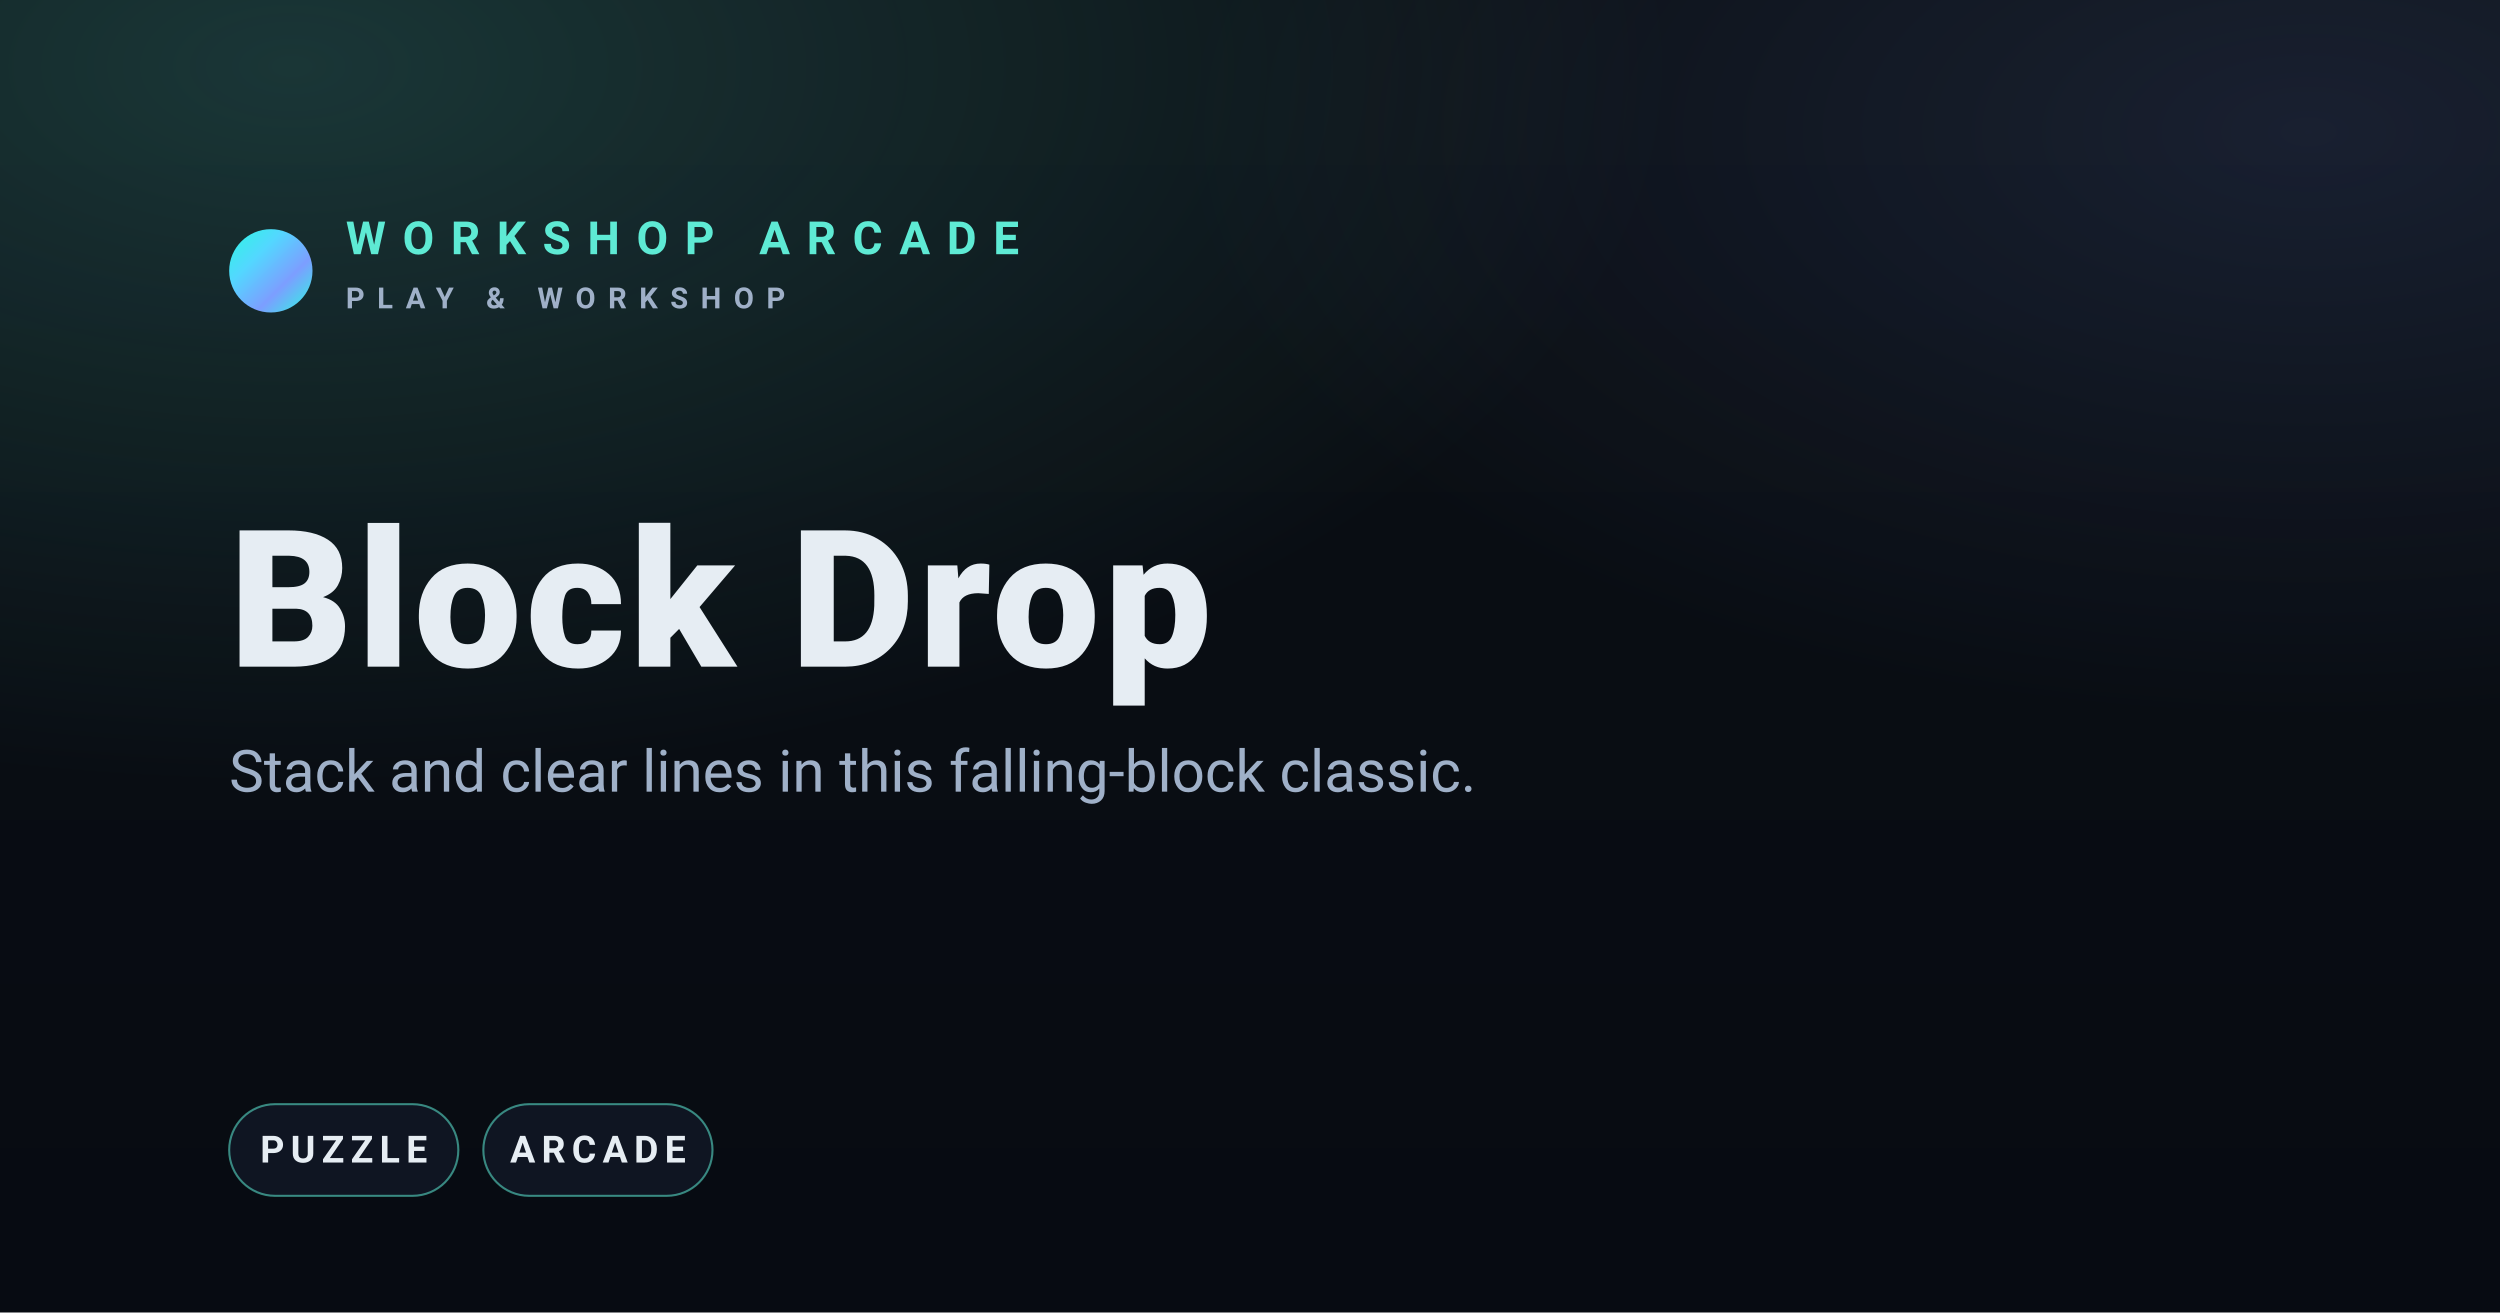
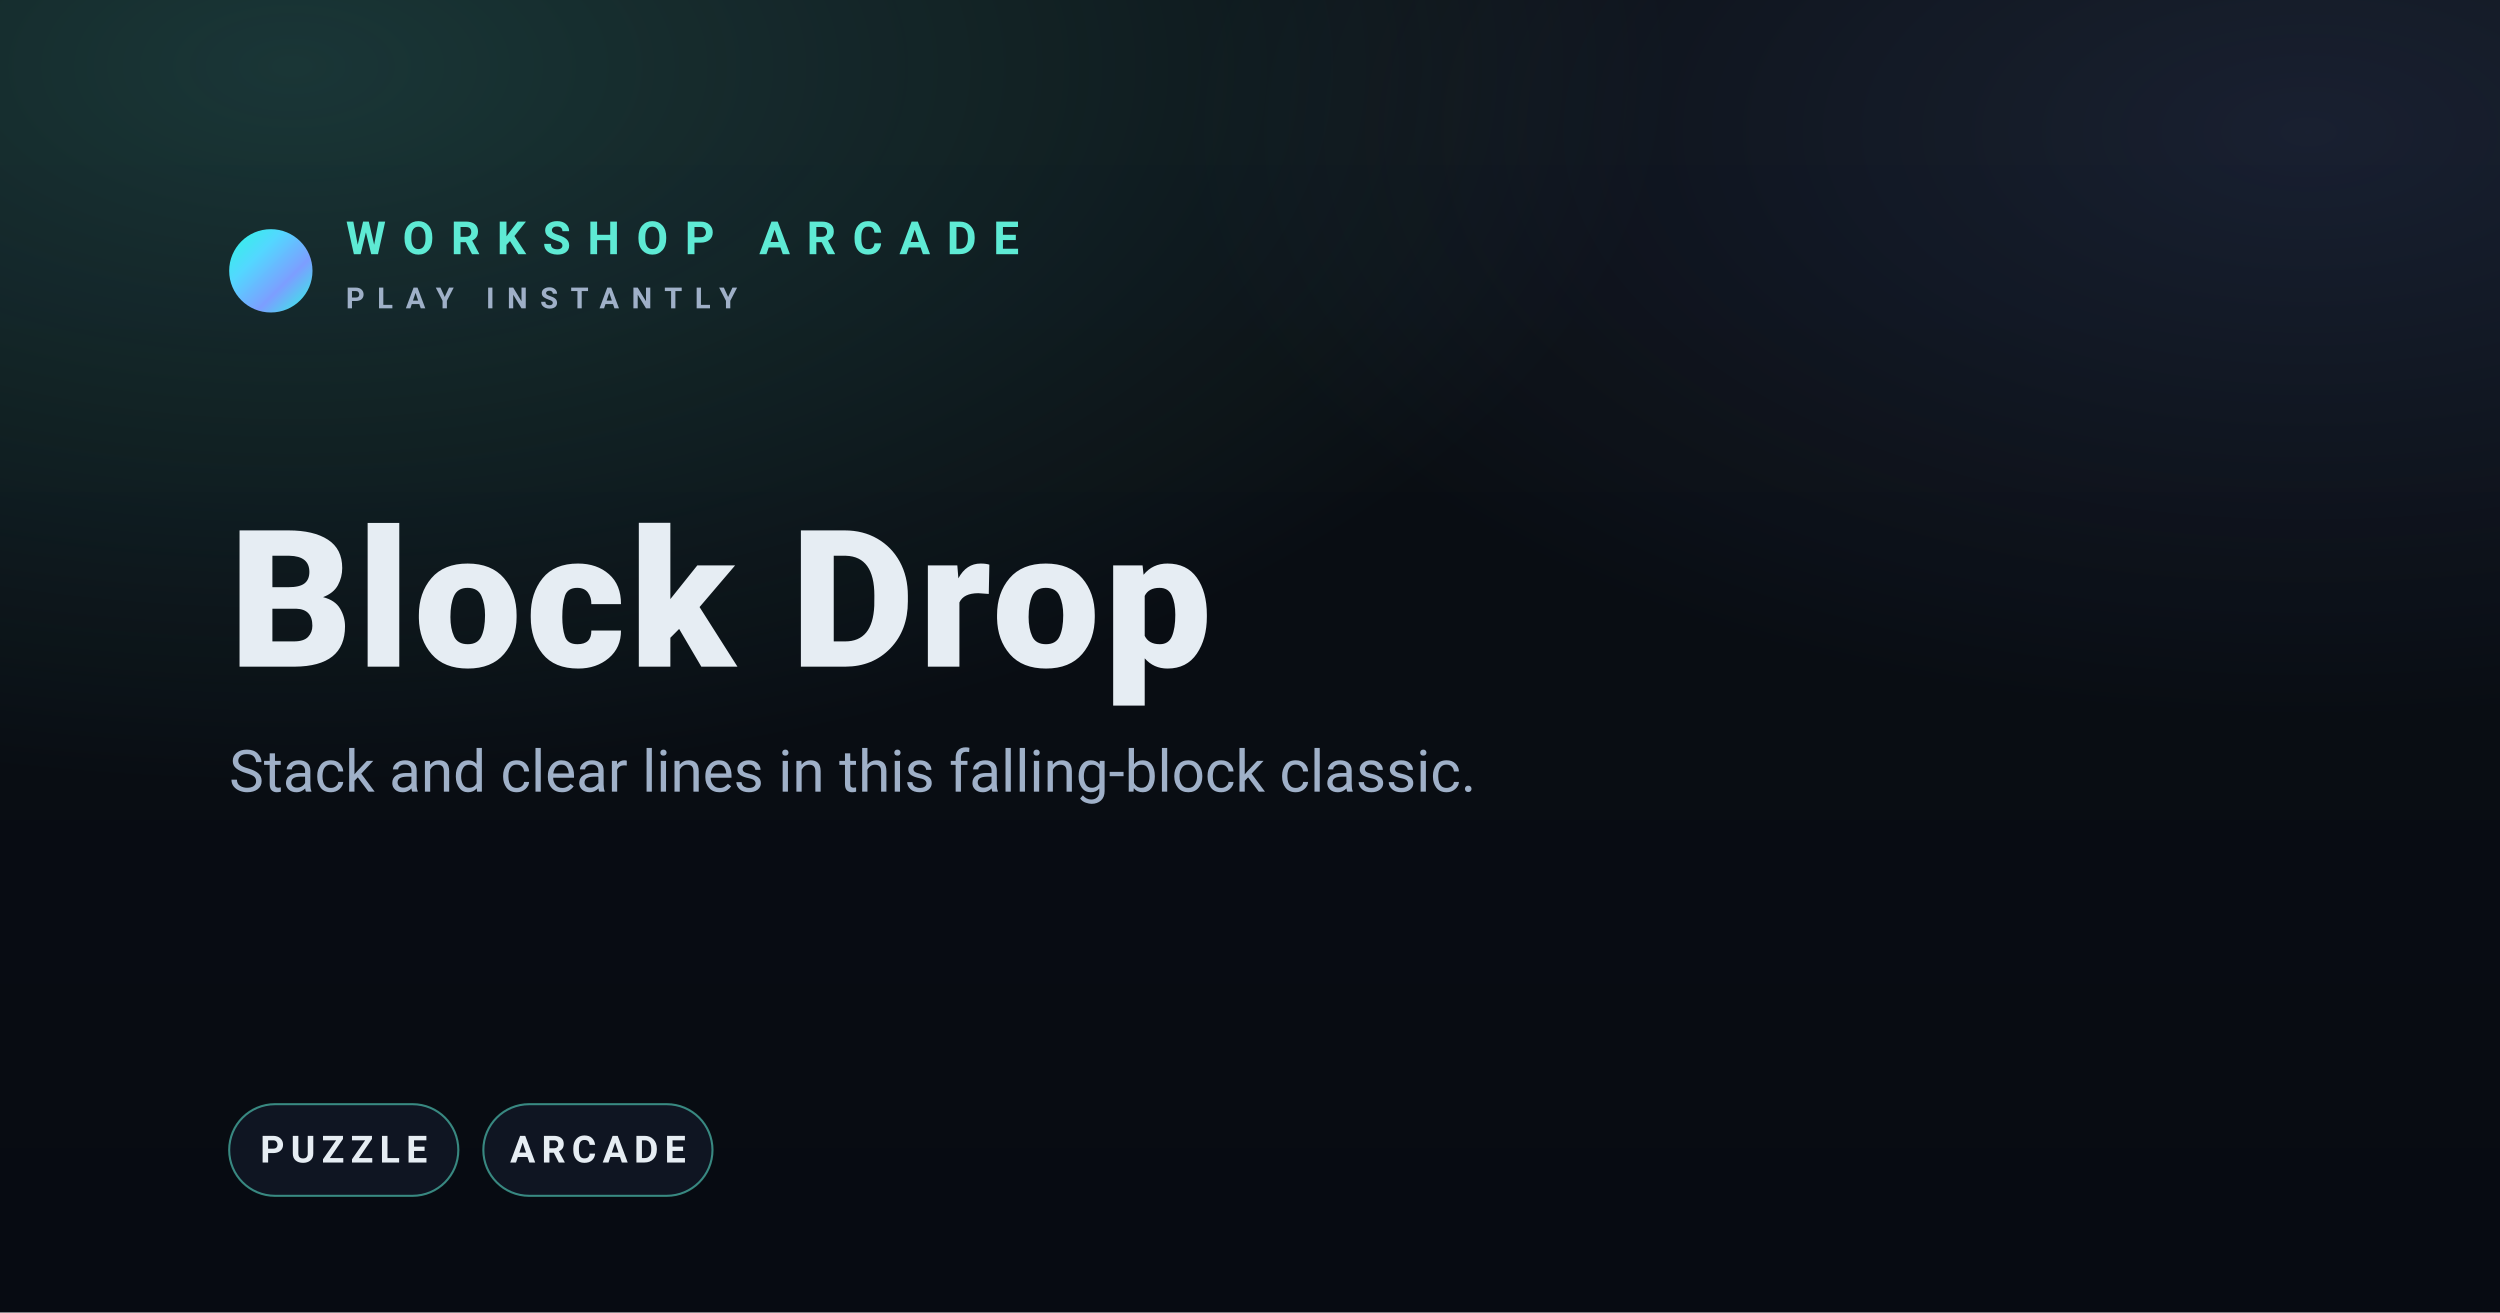
<svg xmlns="http://www.w3.org/2000/svg" viewBox="0 0 1200 630" width="1200" height="630">
  <defs>
    <linearGradient id="bg" x1="0" y1="0" x2="0" y2="1">
      <stop offset="0" stop-color="#0b0f14" />
      <stop offset="1" stop-color="#070b12" />
    </linearGradient>
    <radialGradient id="glow-teal" cx="0.12" cy="0.05" r="0.55">
      <stop offset="0" stop-color="#5eead4" stop-opacity="0.18" />
      <stop offset="1" stop-color="#5eead4" stop-opacity="0" />
    </radialGradient>
    <radialGradient id="glow-indigo" cx="0.92" cy="0.1" r="0.45">
      <stop offset="0" stop-color="#7c9eff" stop-opacity="0.12" />
      <stop offset="1" stop-color="#7c9eff" stop-opacity="0" />
    </radialGradient>
    <linearGradient id="dot" x1="0" y1="0" x2="1" y2="1">
      <stop offset="0" stop-color="#2cf8e2" />
      <stop offset="0.33" stop-color="#53d7ff" />
      <stop offset="0.66" stop-color="#7c9eff" />
      <stop offset="1" stop-color="#2cf8e2" />
    </linearGradient>
  </defs>
  <rect width="1200" height="630" fill="url(#bg)" />
  <rect width="1200" height="630" fill="url(#glow-teal)" />
  <rect width="1200" height="630" fill="url(#glow-indigo)" />
  <g transform="translate(110 110)">
    <circle cx="20" cy="20" r="20" fill="url(#dot)" />
    <text x="56" y="12" font-family="ui-sans-serif, system-ui, -apple-system, &quot;Segoe UI&quot;, Roboto, Helvetica, Arial, sans-serif" font-size="22" letter-spacing="8" fill="#5eead4" font-weight="700">WORKSHOP ARCADE</text>
-     <text x="56" y="38" font-family="ui-sans-serif, system-ui, -apple-system, &quot;Segoe UI&quot;, Roboto, Helvetica, Arial, sans-serif" font-size="14" letter-spacing="6" fill="#9fb0c8" font-weight="600" text-transform="uppercase">PLAY &amp; WORKSHOP</text>
+     <text x="56" y="38" font-family="ui-sans-serif, system-ui, -apple-system, &quot;Segoe UI&quot;, Roboto, Helvetica, Arial, sans-serif" font-size="14" letter-spacing="6" fill="#9fb0c8" font-weight="600" text-transform="uppercase">PLAY INSTANTLY</text>
  </g>
  <text x="110" y="320" font-family="ui-sans-serif, system-ui, -apple-system, &quot;Segoe UI&quot;, Roboto, Helvetica, Arial, sans-serif" font-size="92" letter-spacing="2" fill="#e6edf3" font-weight="800">Block Drop</text>
  <text x="110" y="380" font-family="ui-sans-serif, system-ui, -apple-system, &quot;Segoe UI&quot;, Roboto, Helvetica, Arial, sans-serif" font-size="28" fill="#9fb0c8">Stack and clear lines in this falling-block classic.</text>
  <g transform="translate(110 530)" font-family="ui-sans-serif, system-ui, -apple-system, &quot;Segoe UI&quot;, Roboto, Helvetica, Arial, sans-serif">
    <rect x="0" y="0" rx="22" ry="22" width="110" height="44" fill="#0f1522" stroke="#5eead4" stroke-opacity="0.55" stroke-width="1" />
    <text x="55" y="28" text-anchor="middle" fill="#e6edf3" font-size="18" font-weight="700" letter-spacing="3" font-family="ui-sans-serif, system-ui, -apple-system, &quot;Segoe UI&quot;, Roboto, Helvetica, Arial, sans-serif">PUZZLE</text>
    <rect x="122" y="0" rx="22" ry="22" width="110" height="44" fill="#0f1522" stroke="#5eead4" stroke-opacity="0.55" stroke-width="1" />
    <text x="177" y="28" text-anchor="middle" fill="#e6edf3" font-size="18" font-weight="700" letter-spacing="3" font-family="ui-sans-serif, system-ui, -apple-system, &quot;Segoe UI&quot;, Roboto, Helvetica, Arial, sans-serif">ARCADE</text>
  </g>
</svg>
